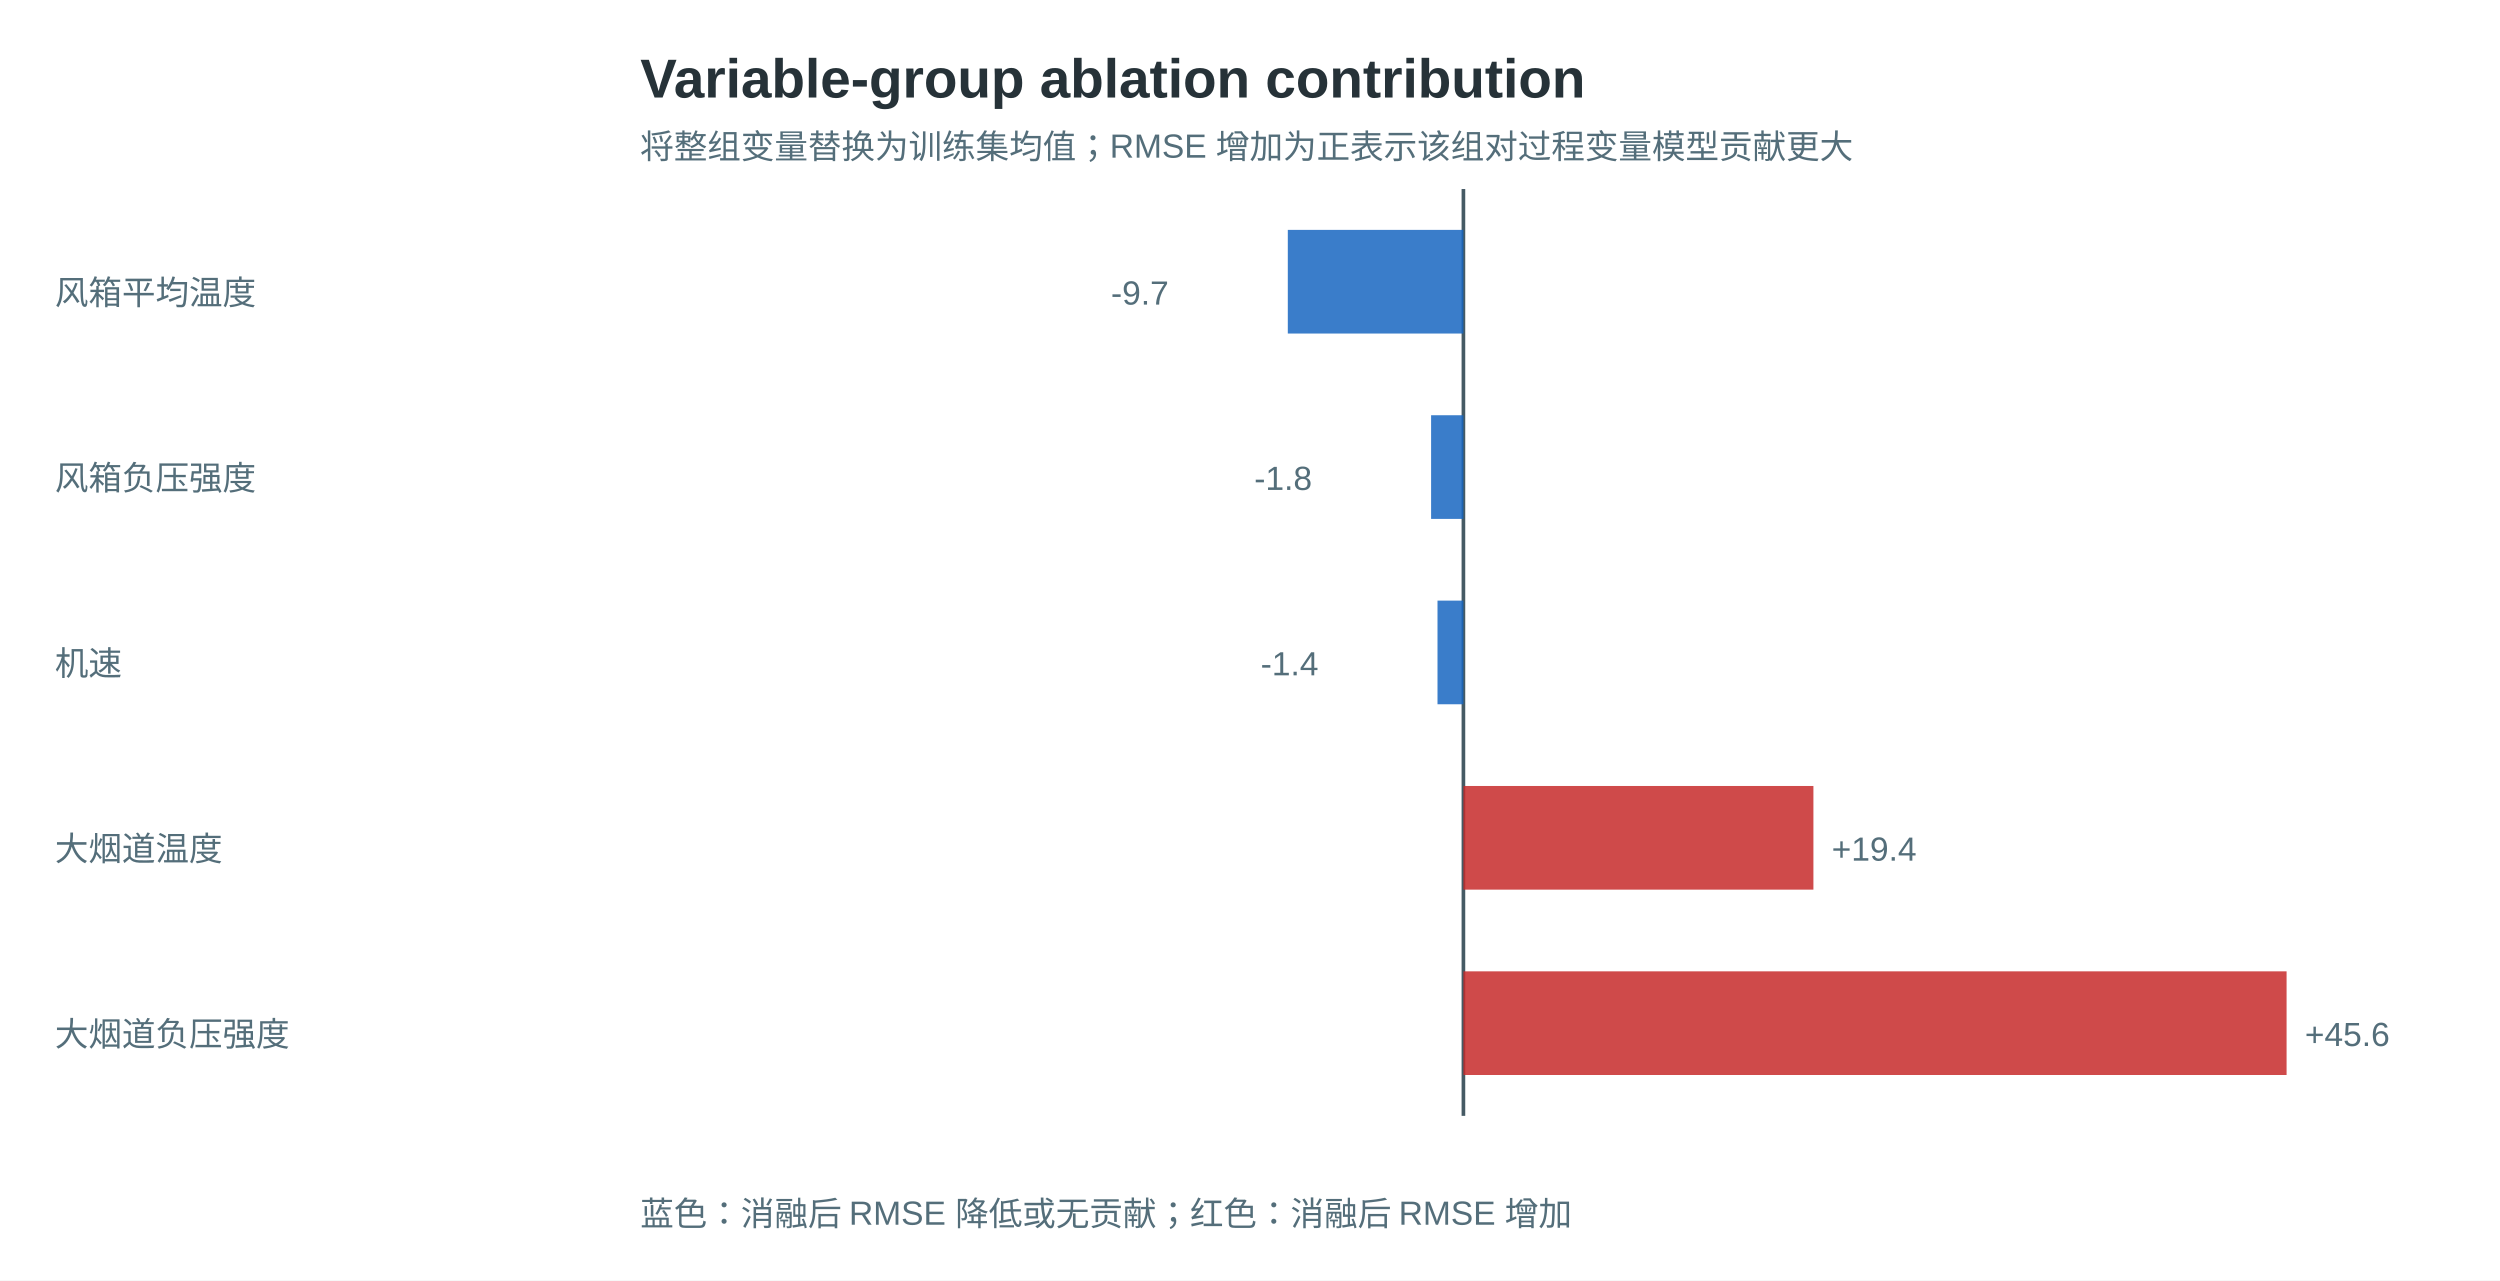
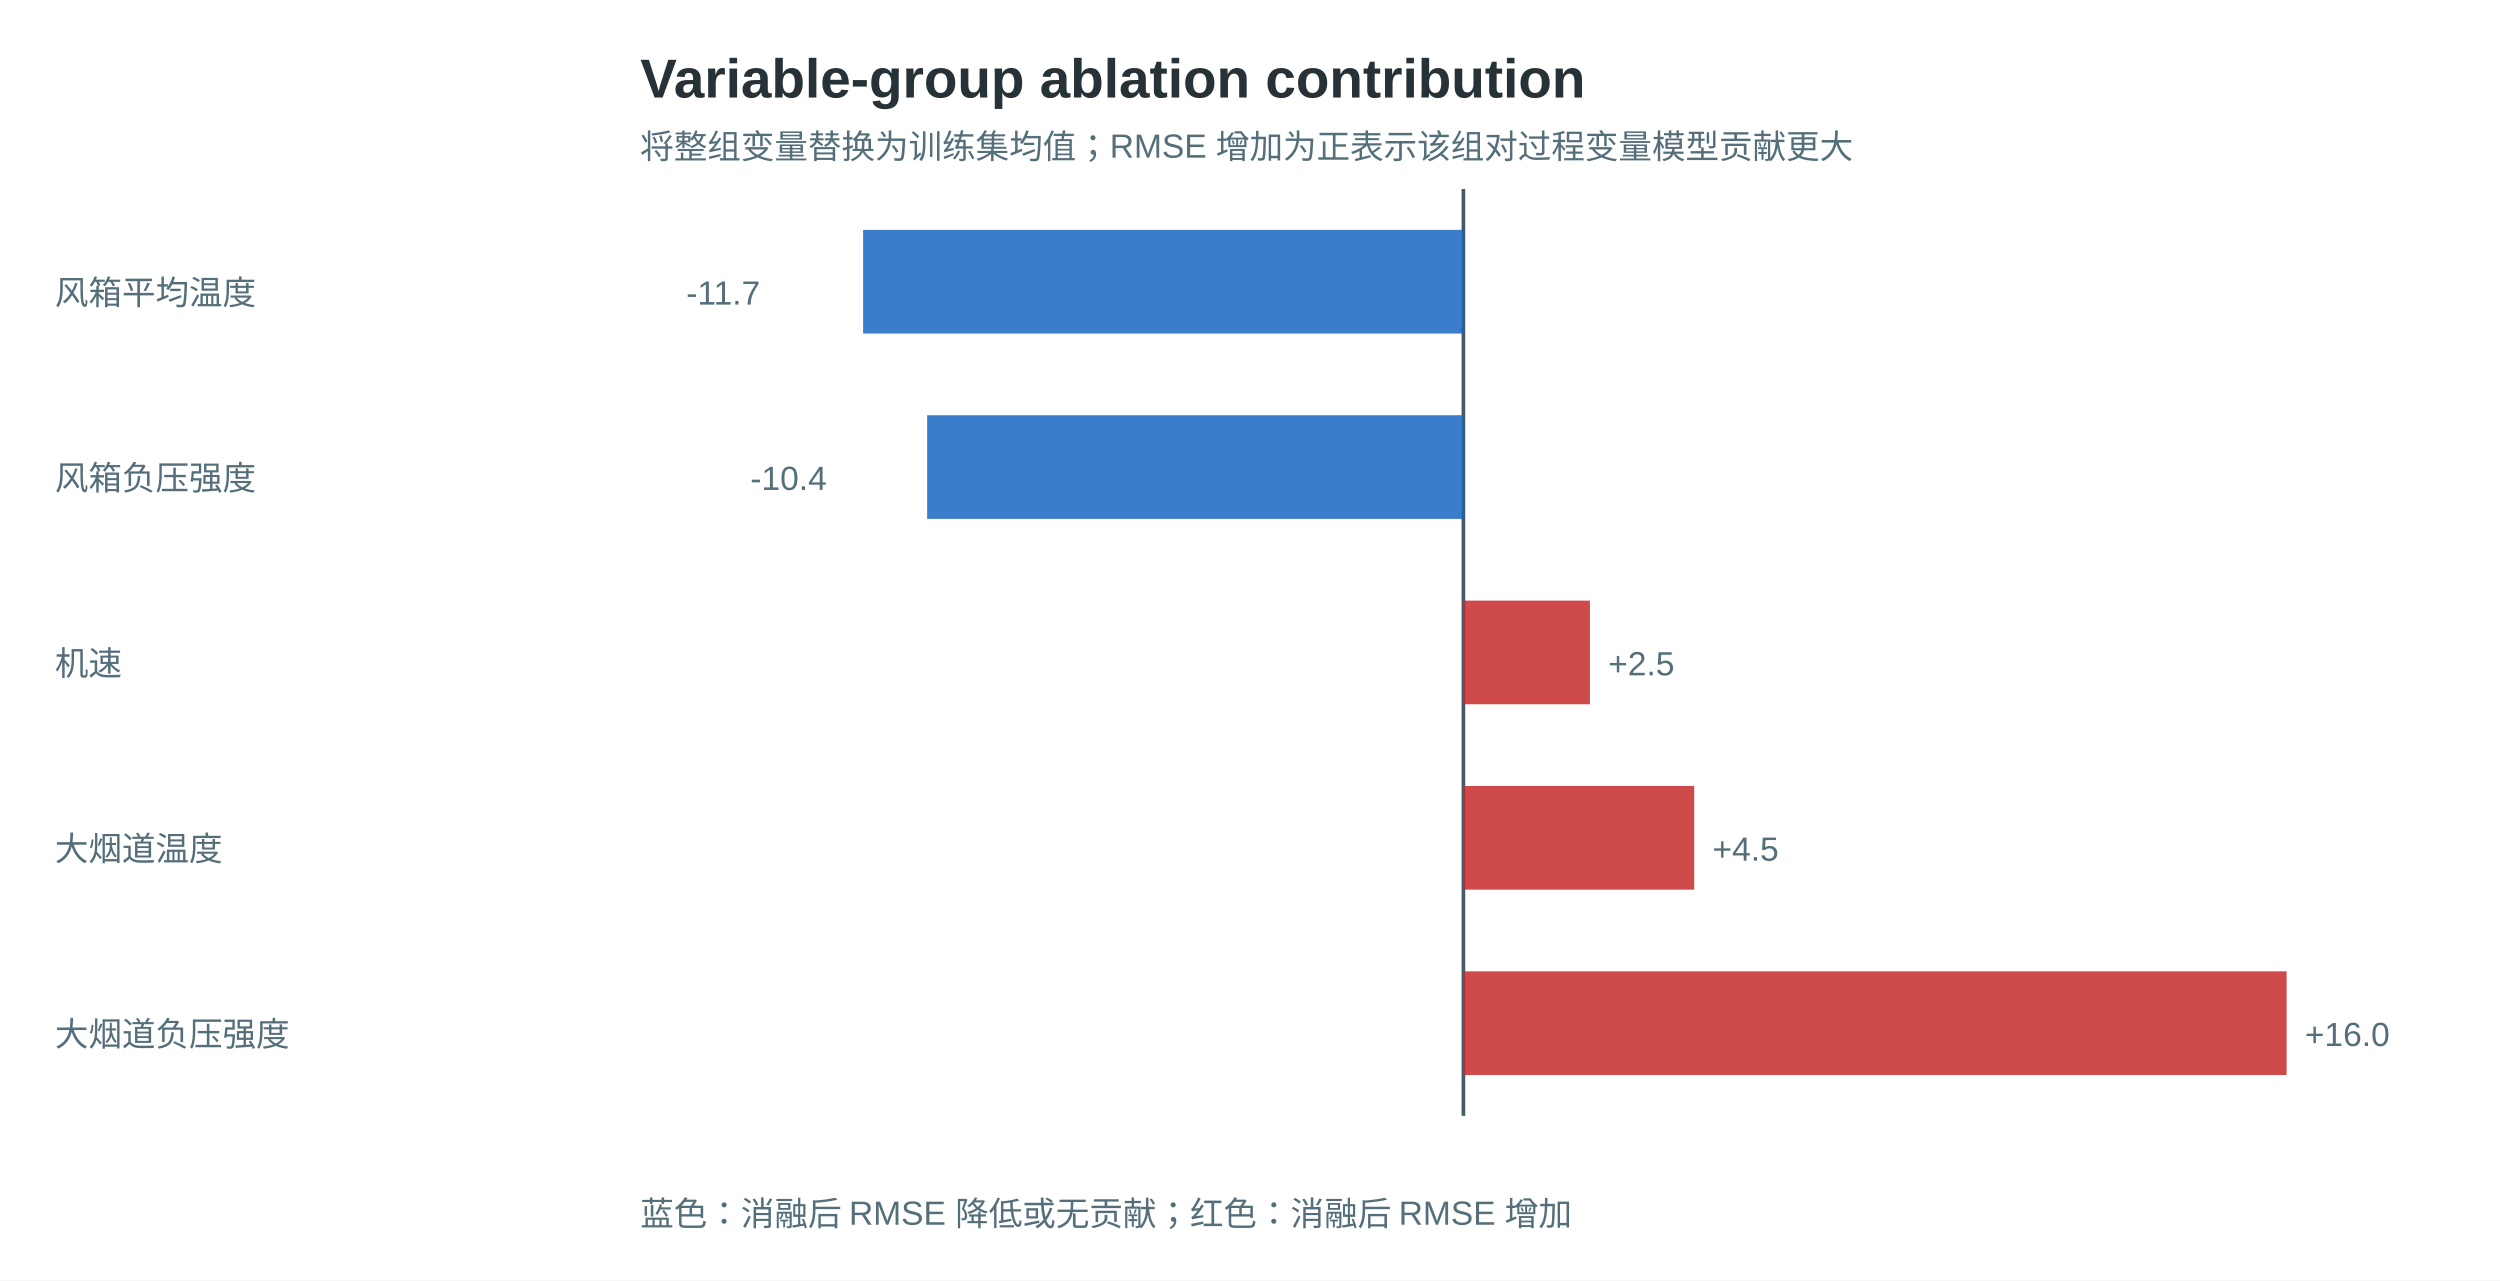
<svg xmlns="http://www.w3.org/2000/svg" width="820" height="420" viewBox="0 0 820 420">
  <rect width="100%" height="100%" fill="#ffffff" />
  <style>text{font-family:Arial,Microsoft YaHei,sans-serif;font-size:13px;fill:#263238}.title{font-size:18px;font-weight:700}.small{font-size:11px;fill:#546E7A}.axis{stroke:#607D8B;stroke-width:1}.grid{stroke:#ECEFF1;stroke-width:1}.line1{fill:none;stroke:#1565C0;stroke-width:2}.line2{fill:none;stroke:#EF6C00;stroke-width:2}.line3{fill:none;stroke:#2E7D32;stroke-width:2}.bar{fill:#26A69A}.dot1{fill:#1565C0;opacity:.68}.dot2{fill:#EF6C00;opacity:.62}</style>
  <text x="210" y="32" class="title">Variable-group ablation contribution</text>
  <text x="210" y="52" class="small">将整组变量替换为训练集均值；RMSE 增加为正表示该组对过程变量模型贡献更大</text>
  <line x1="480.0" y1="62" x2="480.0" y2="366" stroke="#455A64" stroke-width="1.2" />
  <text x="18" y="99.9" class="small">风箱平均温度</text>
-   <rect x="422.4" y="75.4" width="57.6" height="34.0" fill="#1565C0" opacity="0.84" />
-   <text x="364.4" y="99.9" class="small">-9.7</text>
+   <rect x="283.1" y="75.4" width="196.9" height="34.0" fill="#1565C0" opacity="0.84" />
+   <text x="225.1" y="99.9" class="small">-11.7</text>
  <text x="18" y="160.7" class="small">风箱负压强度</text>
-   <rect x="469.4" y="136.2" width="10.6" height="34.0" fill="#1565C0" opacity="0.84" />
-   <text x="411.4" y="160.7" class="small">-1.8</text>
+   <rect x="304.1" y="136.2" width="175.9" height="34.0" fill="#1565C0" opacity="0.84" />
+   <text x="246.1" y="160.7" class="small">-10.4</text>
  <text x="18" y="221.5" class="small">机速</text>
-   <rect x="471.5" y="197.0" width="8.5" height="34.0" fill="#1565C0" opacity="0.84" />
-   <text x="413.5" y="221.5" class="small">-1.4</text>
+   <rect x="480.0" y="197.0" width="41.5" height="34.0" fill="#C62828" opacity="0.84" />
+   <text x="527.5" y="221.5" class="small">+2.5</text>
  <text x="18" y="282.3" class="small">大烟道温度</text>
-   <rect x="480.0" y="257.8" width="114.8" height="34.0" fill="#C62828" opacity="0.84" />
-   <text x="600.8" y="282.3" class="small">+19.4</text>
+   <rect x="480.0" y="257.8" width="75.7" height="34.0" fill="#C62828" opacity="0.84" />
+   <text x="561.7" y="282.3" class="small">+4.5</text>
  <text x="18" y="343.1" class="small">大烟道负压强度</text>
  <rect x="480.0" y="318.6" width="270.0" height="34.0" fill="#C62828" opacity="0.84" />
-   <text x="756.0" y="343.1" class="small">+45.6</text>
+   <text x="756.0" y="343.1" class="small">+16.0</text>
  <text x="210" y="402" class="small">蓝色：消融后 RMSE 降低或无贡献；红色：消融后 RMSE 增加</text>
</svg>
